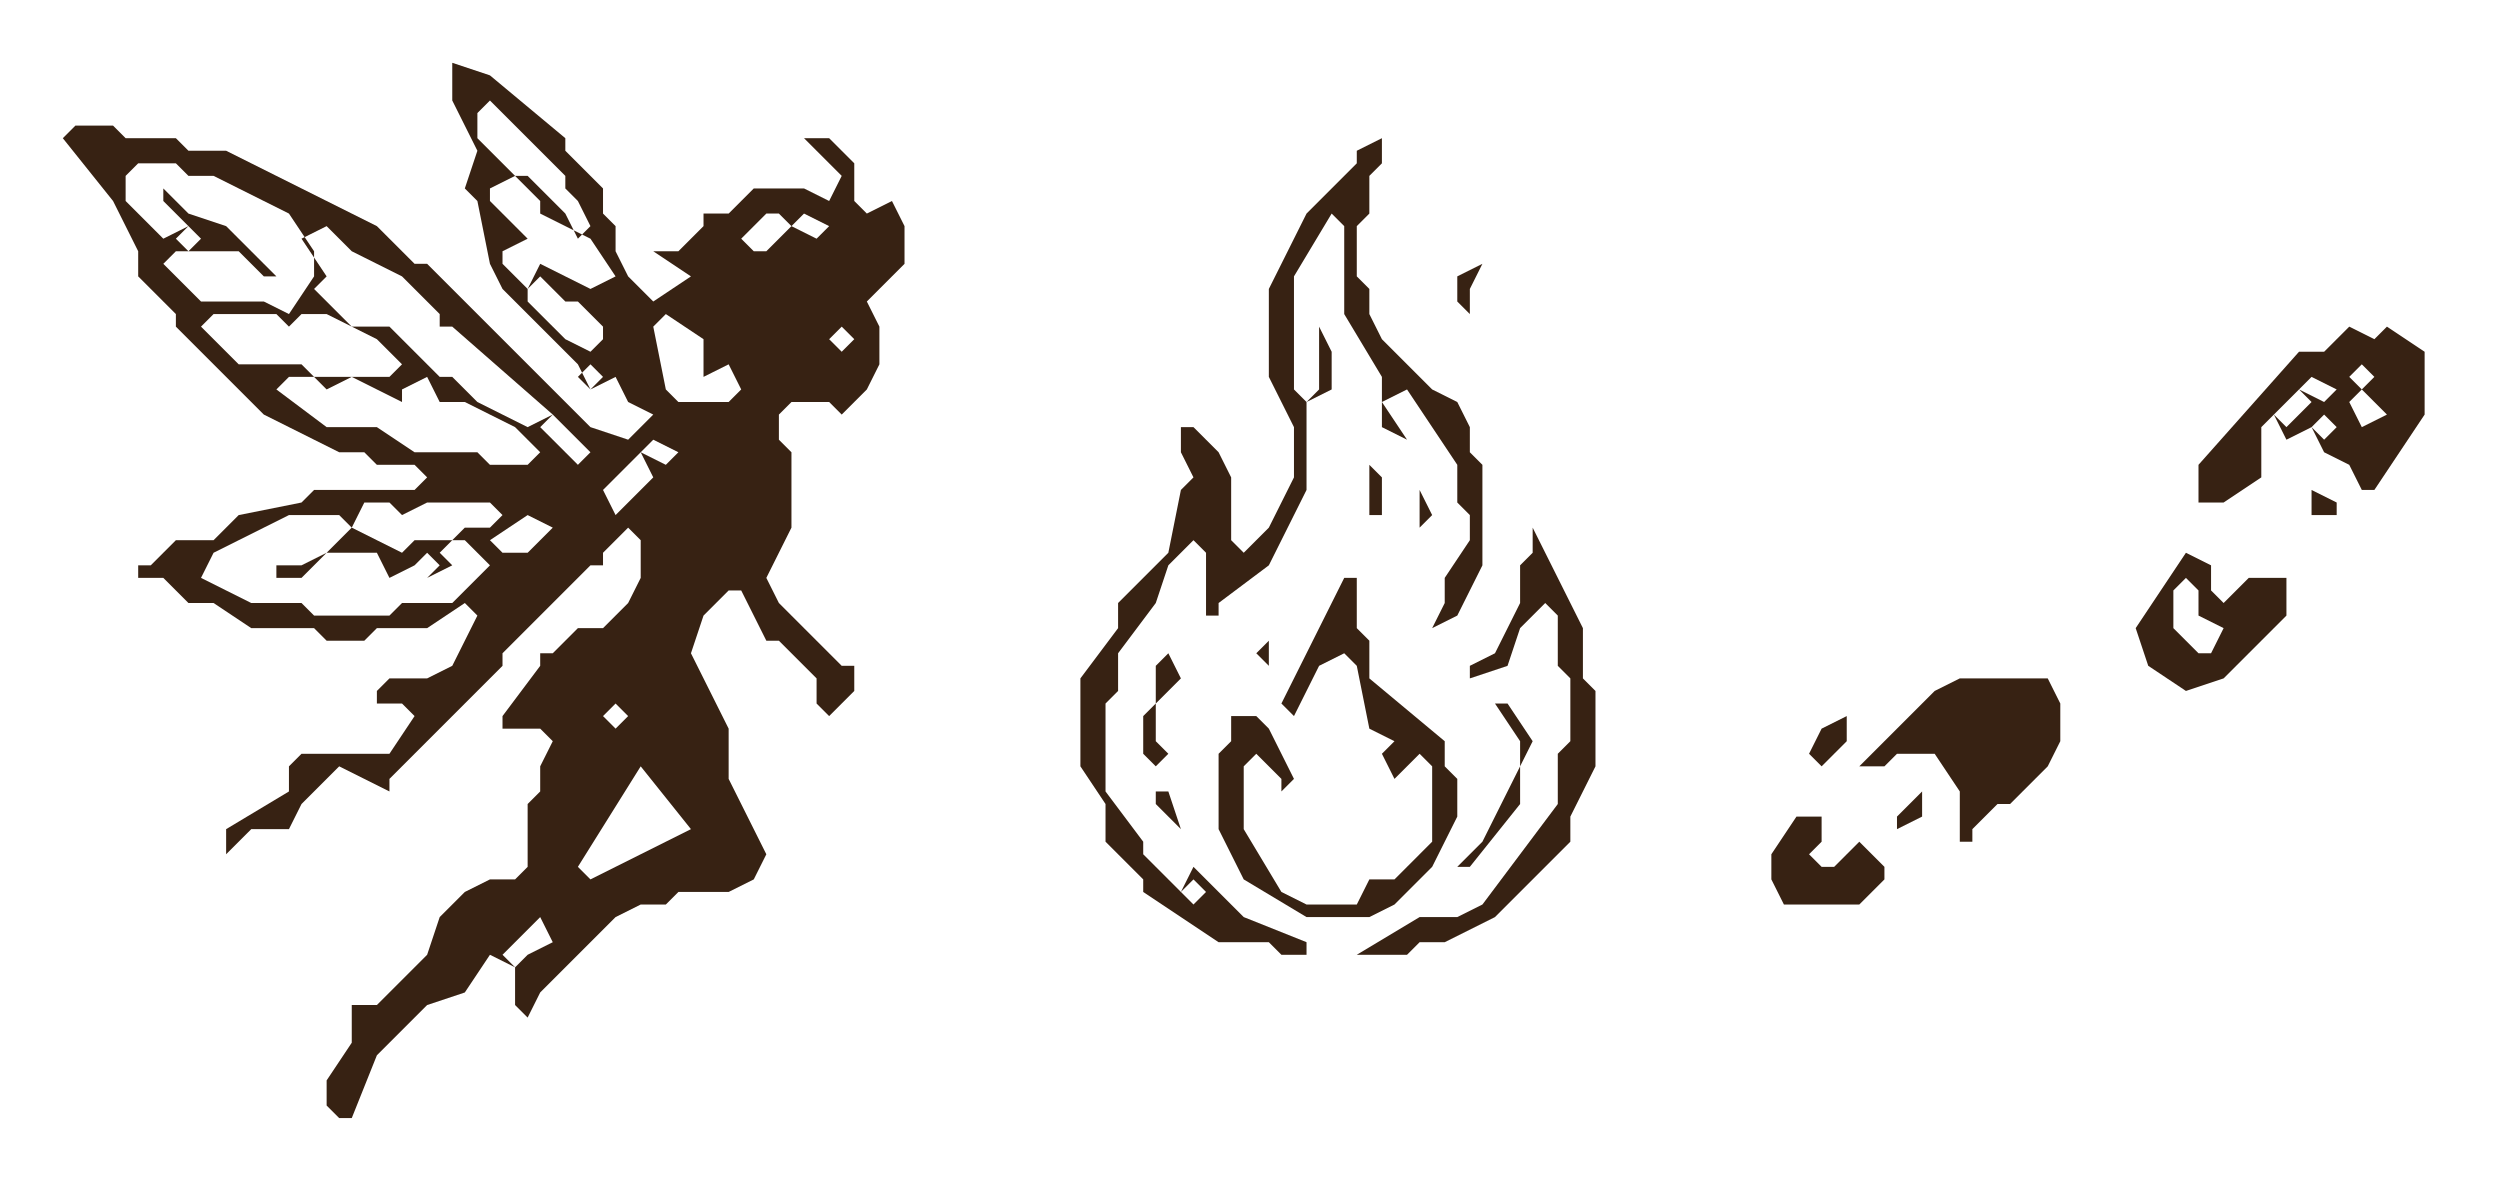
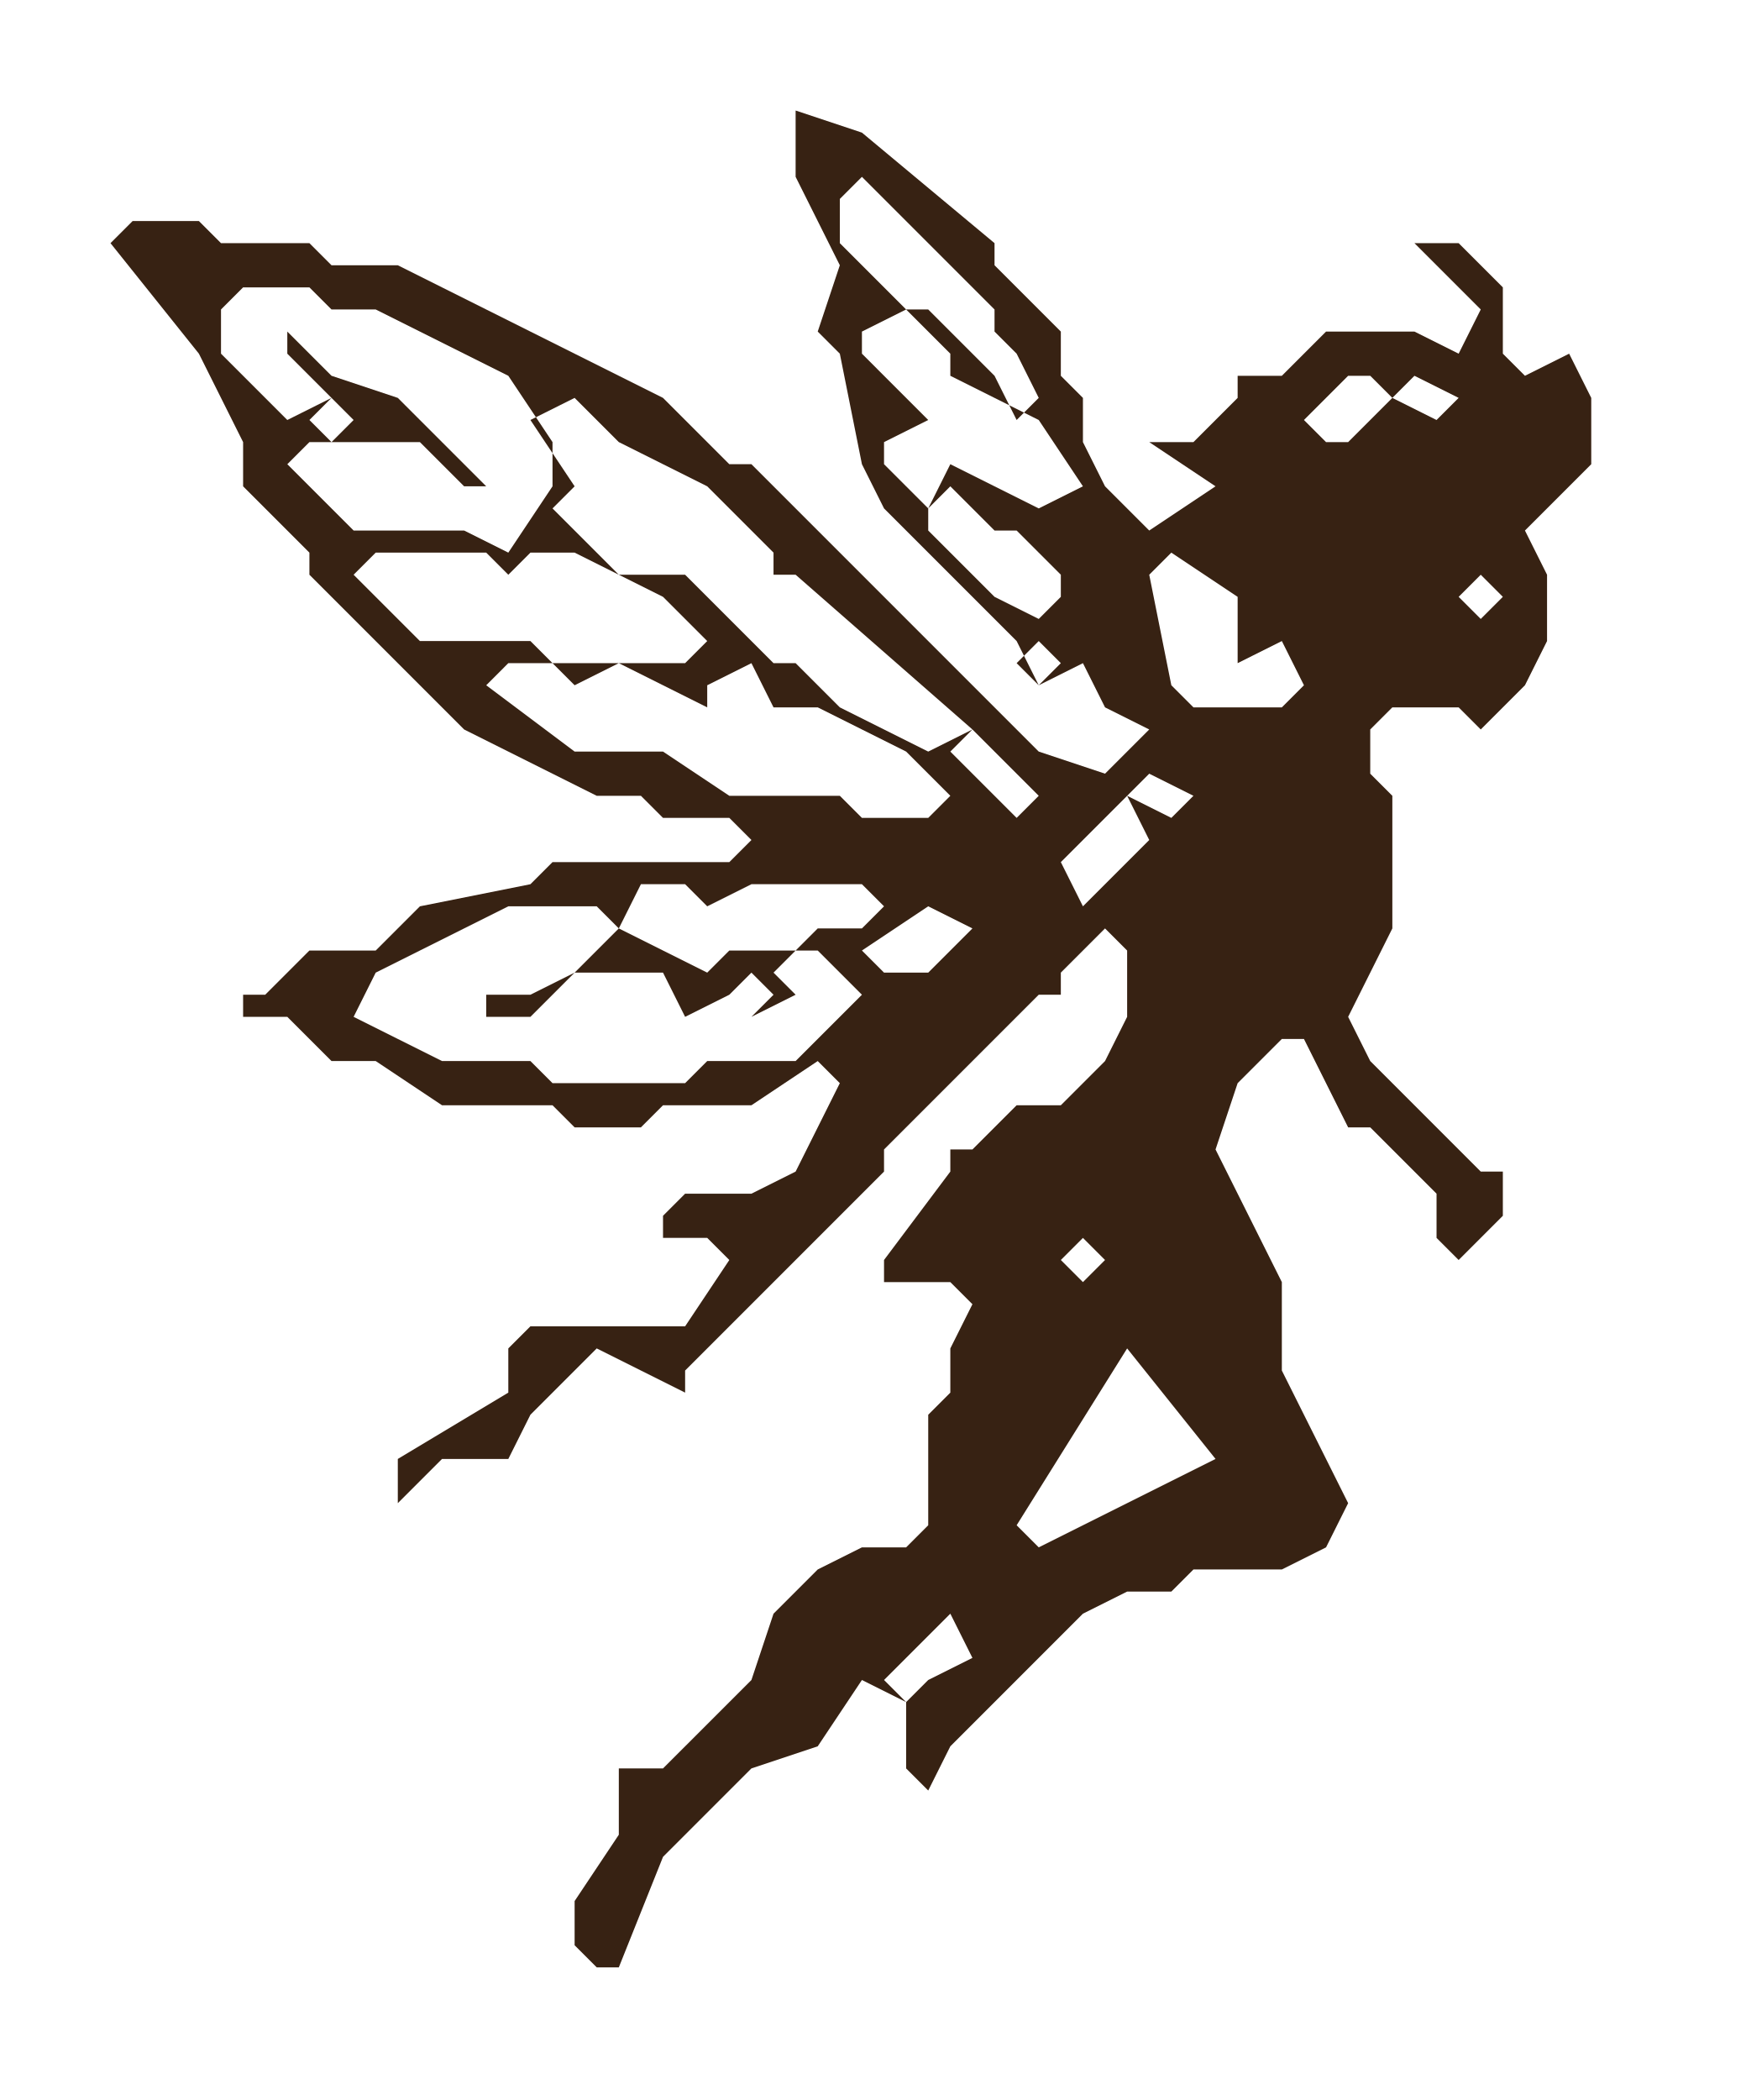
- <svg xmlns="http://www.w3.org/2000/svg" viewBox="0 0 199 95" width="199" height="95">
+ <svg xmlns="http://www.w3.org/2000/svg" viewBox="0 0 79 95" width="79" height="95">
  <path d="M 143 65 L 141 68 L 141 70 L 142 72 L 148 72 L 150 70 L 150 69 L 148 67 L 146 69 L 145 69 L 144 68 L 145 67 L 145 65 Z M 153 63 L 151 65 L 151 66 L 153 65 Z M 92 63 L 92 64 L 94 66 L 93 63 Z M 147 57 L 145 58 L 144 60 L 145 61 L 147 59 Z M 120 56 L 119 56 L 121 59 L 121 61 L 118 67 L 116 69 L 117 69 L 121 64 L 121 61 L 122 59 Z M 163 54 L 156 54 L 154 55 L 148 61 L 150 61 L 151 60 L 154 60 L 156 63 L 156 67 L 157 67 L 157 66 L 159 64 L 160 64 L 163 61 L 164 59 L 164 56 Z M 93 52 L 92 53 L 92 56 L 91 57 L 91 60 L 92 61 L 93 60 L 92 59 L 92 56 L 94 54 Z M 101 51 L 100 52 L 101 53 Z M 108 46 L 107 46 L 102 56 L 103 57 L 105 53 L 107 52 L 108 53 L 109 58 L 111 59 L 110 60 L 111 62 L 113 60 L 114 61 L 114 67 L 111 70 L 109 70 L 108 72 L 104 72 L 102 71 L 99 66 L 99 61 L 100 60 L 102 62 L 102 63 L 103 62 L 101 58 L 100 57 L 98 57 L 98 59 L 97 60 L 97 66 L 99 70 L 104 73 L 109 73 L 111 72 L 114 69 L 116 65 L 116 62 L 115 61 L 115 59 L 109 54 L 109 51 L 108 50 Z M 182 46 L 179 46 L 177 48 L 176 47 L 176 45 L 174 44 L 170 50 L 171 53 L 174 55 L 177 54 L 182 49 Z M 174 46 L 175 47 L 175 49 L 177 50 L 176 52 L 175 52 L 173 50 L 173 47 Z M 122 42 L 122 44 L 121 45 L 121 48 L 119 52 L 117 53 L 117 54 L 120 53 L 121 50 L 123 48 L 124 49 L 124 53 L 125 54 L 125 59 L 124 60 L 124 64 L 118 72 L 116 73 L 113 73 L 108 76 L 112 76 L 113 75 L 115 75 L 119 73 L 125 67 L 125 65 L 127 61 L 127 55 L 126 54 L 126 50 Z M 184 39 L 184 41 L 186 41 L 186 40 Z M 113 39 L 113 42 L 114 41 Z M 109 37 L 109 41 L 110 41 L 110 38 Z M 193 28 L 190 26 L 189 27 L 187 26 L 185 28 L 183 28 L 175 37 L 175 40 L 177 40 L 180 38 L 180 34 L 181 33 L 182 35 L 184 34 L 185 36 L 187 37 L 188 39 L 189 39 L 193 33 Z M 184 34 L 185 33 L 186 34 L 185 35 Z M 181 33 L 182 32 L 183 33 L 182 34 Z M 187 32 L 188 31 L 190 33 L 188 34 Z M 182 32 L 183 31 L 184 32 L 183 33 Z M 183 31 L 184 30 L 186 31 L 185 32 Z M 187 30 L 188 29 L 189 30 L 188 31 Z M 118 21 L 116 22 L 116 24 L 117 25 L 117 23 Z M 110 11 L 108 12 L 108 13 L 104 17 L 101 23 L 101 30 L 103 34 L 103 38 L 101 42 L 99 44 L 98 43 L 98 38 L 97 36 L 95 34 L 94 34 L 94 36 L 95 38 L 94 39 L 93 44 L 89 48 L 89 50 L 86 54 L 86 61 L 88 64 L 88 67 L 91 70 L 91 71 L 97 75 L 101 75 L 102 76 L 104 76 L 104 75 L 99 73 L 95 69 L 94 71 L 91 68 L 91 67 L 88 63 L 88 56 L 89 55 L 89 52 L 92 48 L 93 45 L 95 43 L 96 44 L 96 49 L 97 49 L 97 48 L 101 45 L 104 39 L 104 32 L 106 31 L 106 28 L 105 26 L 105 31 L 104 32 L 103 31 L 103 22 L 106 17 L 107 18 L 107 25 L 110 30 L 110 34 L 112 35 L 110 32 L 112 31 L 116 37 L 116 40 L 117 41 L 117 43 L 115 46 L 115 48 L 114 50 L 116 49 L 118 45 L 118 37 L 117 36 L 117 34 L 116 32 L 114 31 L 110 27 L 109 25 L 109 23 L 108 22 L 108 18 L 109 17 L 109 14 L 110 13 Z M 94 71 L 95 70 L 96 71 L 95 72 Z M 66 11 L 64 11 L 67 14 L 66 16 L 64 15 L 60 15 L 58 17 L 56 17 L 56 18 L 54 20 L 52 20 L 55 22 L 52 24 L 50 22 L 49 20 L 49 18 L 48 17 L 48 15 L 45 12 L 45 11 L 39 6 L 36 5 L 36 8 L 38 12 L 37 15 L 38 16 L 39 21 L 40 23 L 46 29 L 47 31 L 49 30 L 50 32 L 52 33 L 50 35 L 47 34 L 34 21 L 33 21 L 30 18 L 18 12 L 15 12 L 14 11 L 10 11 L 9 10 L 6 10 L 5 11 L 9 16 L 11 20 L 11 22 L 14 25 L 14 26 L 21 33 L 27 36 L 29 36 L 30 37 L 33 37 L 34 38 L 33 39 L 25 39 L 24 40 L 19 41 L 17 43 L 14 43 L 12 45 L 11 45 L 11 46 L 13 46 L 15 48 L 17 48 L 20 50 L 25 50 L 26 51 L 29 51 L 30 50 L 34 50 L 37 48 L 38 49 L 36 53 L 34 54 L 31 54 L 30 55 L 30 56 L 32 56 L 33 57 L 31 60 L 24 60 L 23 61 L 23 63 L 18 66 L 18 68 L 20 66 L 23 66 L 24 64 L 27 61 L 31 63 L 31 62 L 40 53 L 40 52 L 47 45 L 48 45 L 48 44 L 50 42 L 51 43 L 51 46 L 50 48 L 48 50 L 46 50 L 44 52 L 43 52 L 43 53 L 40 57 L 40 58 L 43 58 L 44 59 L 43 61 L 43 63 L 42 64 L 42 69 L 41 70 L 39 70 L 37 71 L 35 73 L 34 76 L 30 80 L 28 80 L 28 83 L 26 86 L 26 88 L 27 89 L 28 89 L 30 84 L 34 80 L 37 79 L 39 76 L 41 77 L 41 80 L 42 81 L 43 79 L 49 73 L 51 72 L 53 72 L 54 71 L 58 71 L 60 70 L 61 68 L 58 62 L 58 58 L 55 52 L 56 49 L 58 47 L 59 47 L 61 51 L 62 51 L 65 54 L 65 56 L 66 57 L 68 55 L 68 53 L 67 53 L 62 48 L 61 46 L 63 42 L 63 36 L 62 35 L 62 33 L 63 32 L 66 32 L 67 33 L 69 31 L 70 29 L 70 26 L 69 24 L 72 21 L 72 18 L 71 16 L 69 17 L 68 16 L 68 13 Z M 40 76 L 41 75 L 42 76 L 41 77 Z M 43 73 L 44 75 L 42 76 L 41 75 Z M 51 61 L 55 66 L 47 70 L 46 69 Z M 48 57 L 49 56 L 50 57 L 49 58 Z M 33 45 L 34 44 L 35 45 L 34 46 Z M 39 43 L 42 41 L 44 42 L 42 44 L 40 44 Z M 16 46 L 17 44 L 23 41 L 27 41 L 28 42 L 26 44 L 24 45 L 22 45 L 22 46 L 24 46 L 26 44 L 30 44 L 31 46 L 33 45 L 34 46 L 36 45 L 35 44 L 36 43 L 37 43 L 39 45 L 36 48 L 32 48 L 31 49 L 25 49 L 24 48 L 20 48 Z M 28 42 L 29 40 L 31 40 L 32 41 L 34 40 L 39 40 L 40 41 L 39 42 L 37 42 L 36 43 L 33 43 L 32 44 Z M 51 36 L 52 38 L 49 41 L 48 39 Z M 51 36 L 52 35 L 54 36 L 53 37 Z M 45 36 L 46 35 L 47 36 L 46 37 Z M 44 35 L 45 34 L 46 35 L 45 36 Z M 43 34 L 44 33 L 45 34 L 44 35 Z M 22 31 L 23 30 L 25 30 L 26 31 L 28 30 L 32 32 L 32 31 L 34 30 L 35 32 L 37 32 L 41 34 L 43 36 L 42 37 L 39 37 L 38 36 L 33 36 L 30 34 L 26 34 Z M 46 30 L 47 29 L 48 30 L 47 31 Z M 66 27 L 67 26 L 68 27 L 67 28 Z M 52 26 L 53 25 L 56 27 L 56 30 L 58 29 L 59 31 L 58 32 L 54 32 L 53 31 Z M 16 26 L 17 25 L 22 25 L 23 26 L 24 25 L 26 25 L 30 27 L 32 29 L 31 30 L 25 30 L 24 29 L 19 29 Z M 42 23 L 43 22 L 45 24 L 46 24 L 48 26 L 48 27 L 47 28 L 45 27 L 42 24 Z M 24 19 L 26 18 L 28 20 L 32 22 L 35 25 L 35 26 L 36 26 L 44 33 L 42 34 L 38 32 L 36 30 L 35 30 L 31 26 L 28 26 L 25 23 L 26 22 Z M 14 19 L 15 18 L 16 19 L 15 20 Z M 63 18 L 64 17 L 66 18 L 65 19 Z M 62 17 L 63 18 L 61 20 L 60 20 L 59 19 L 61 17 Z M 45 17 L 46 16 L 47 18 L 46 19 Z M 44 16 L 45 15 L 46 16 L 45 17 Z M 39 15 L 41 14 L 43 16 L 43 17 L 47 19 L 49 22 L 47 23 L 43 21 L 42 23 L 40 21 L 40 20 L 42 19 L 39 16 Z M 10 14 L 11 13 L 14 13 L 15 14 L 17 14 L 23 17 L 25 20 L 25 22 L 23 25 L 21 24 L 16 24 L 13 21 L 14 20 L 19 20 L 21 22 L 22 22 L 18 18 L 15 17 L 13 15 L 13 16 L 15 18 L 13 19 L 10 16 Z M 38 9 L 39 8 L 45 14 L 45 15 L 44 16 L 42 14 L 41 14 L 38 11 Z" fill="#372213" fill-rule="evenodd" />
</svg>
